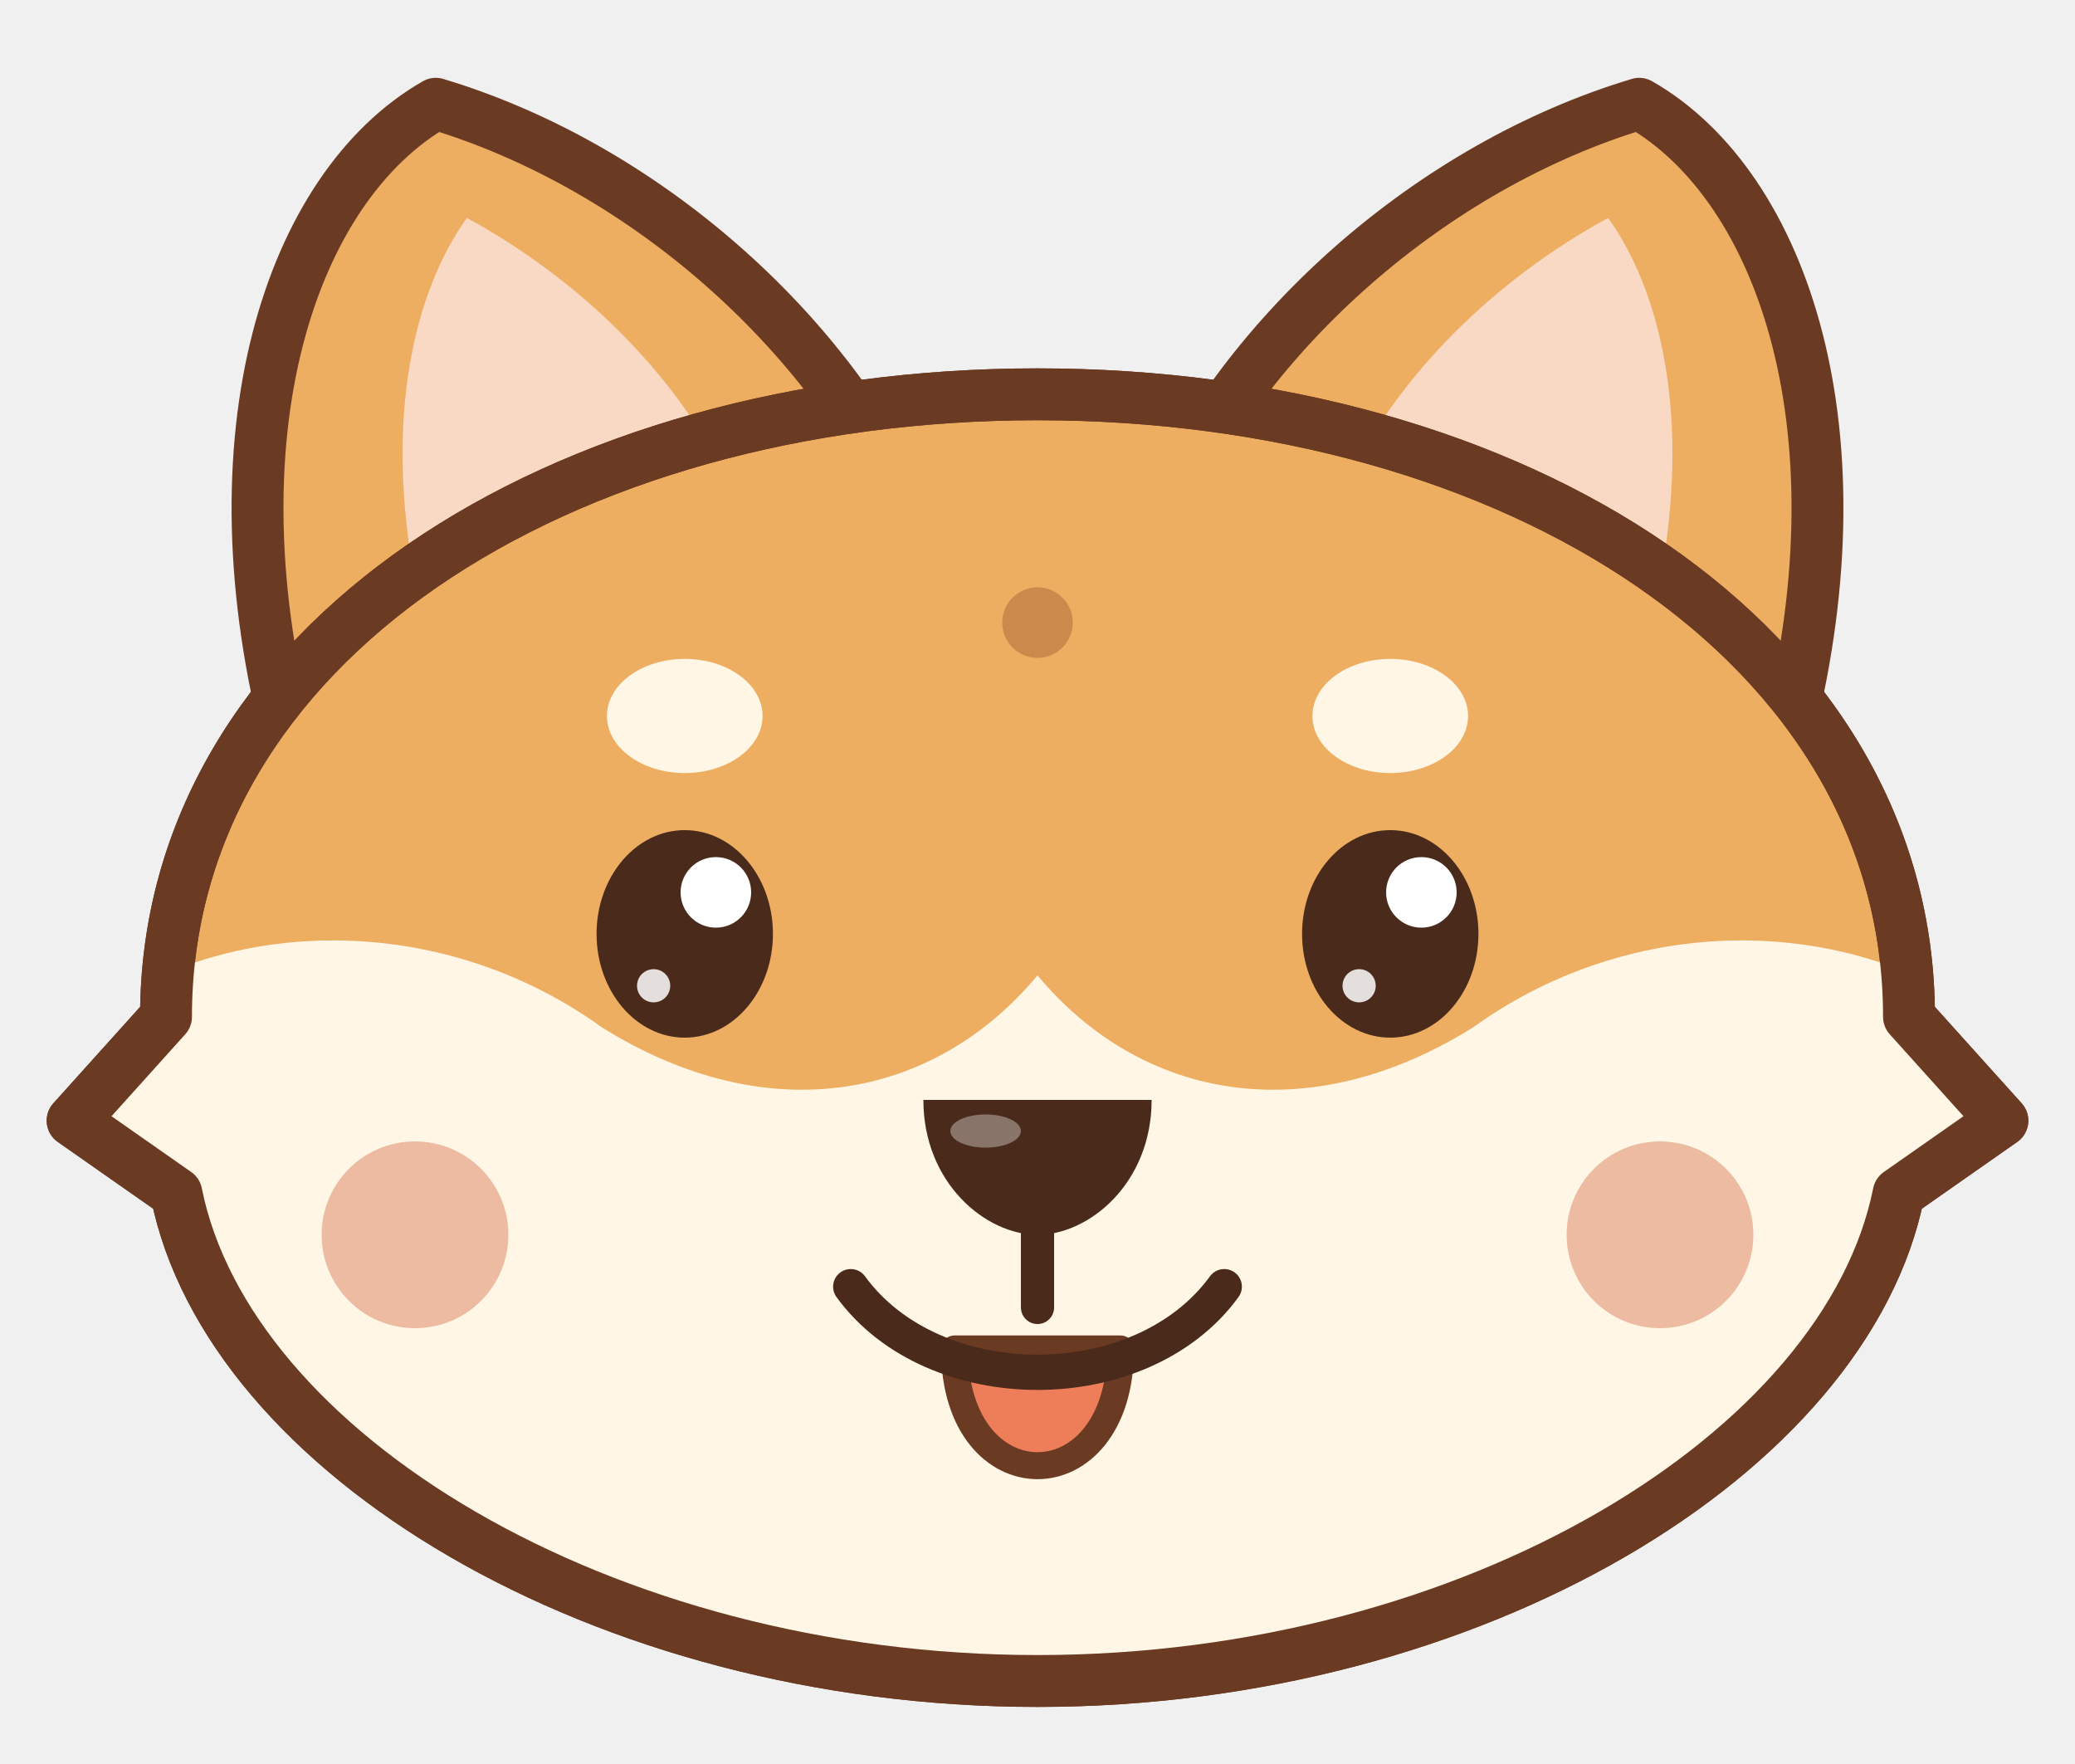
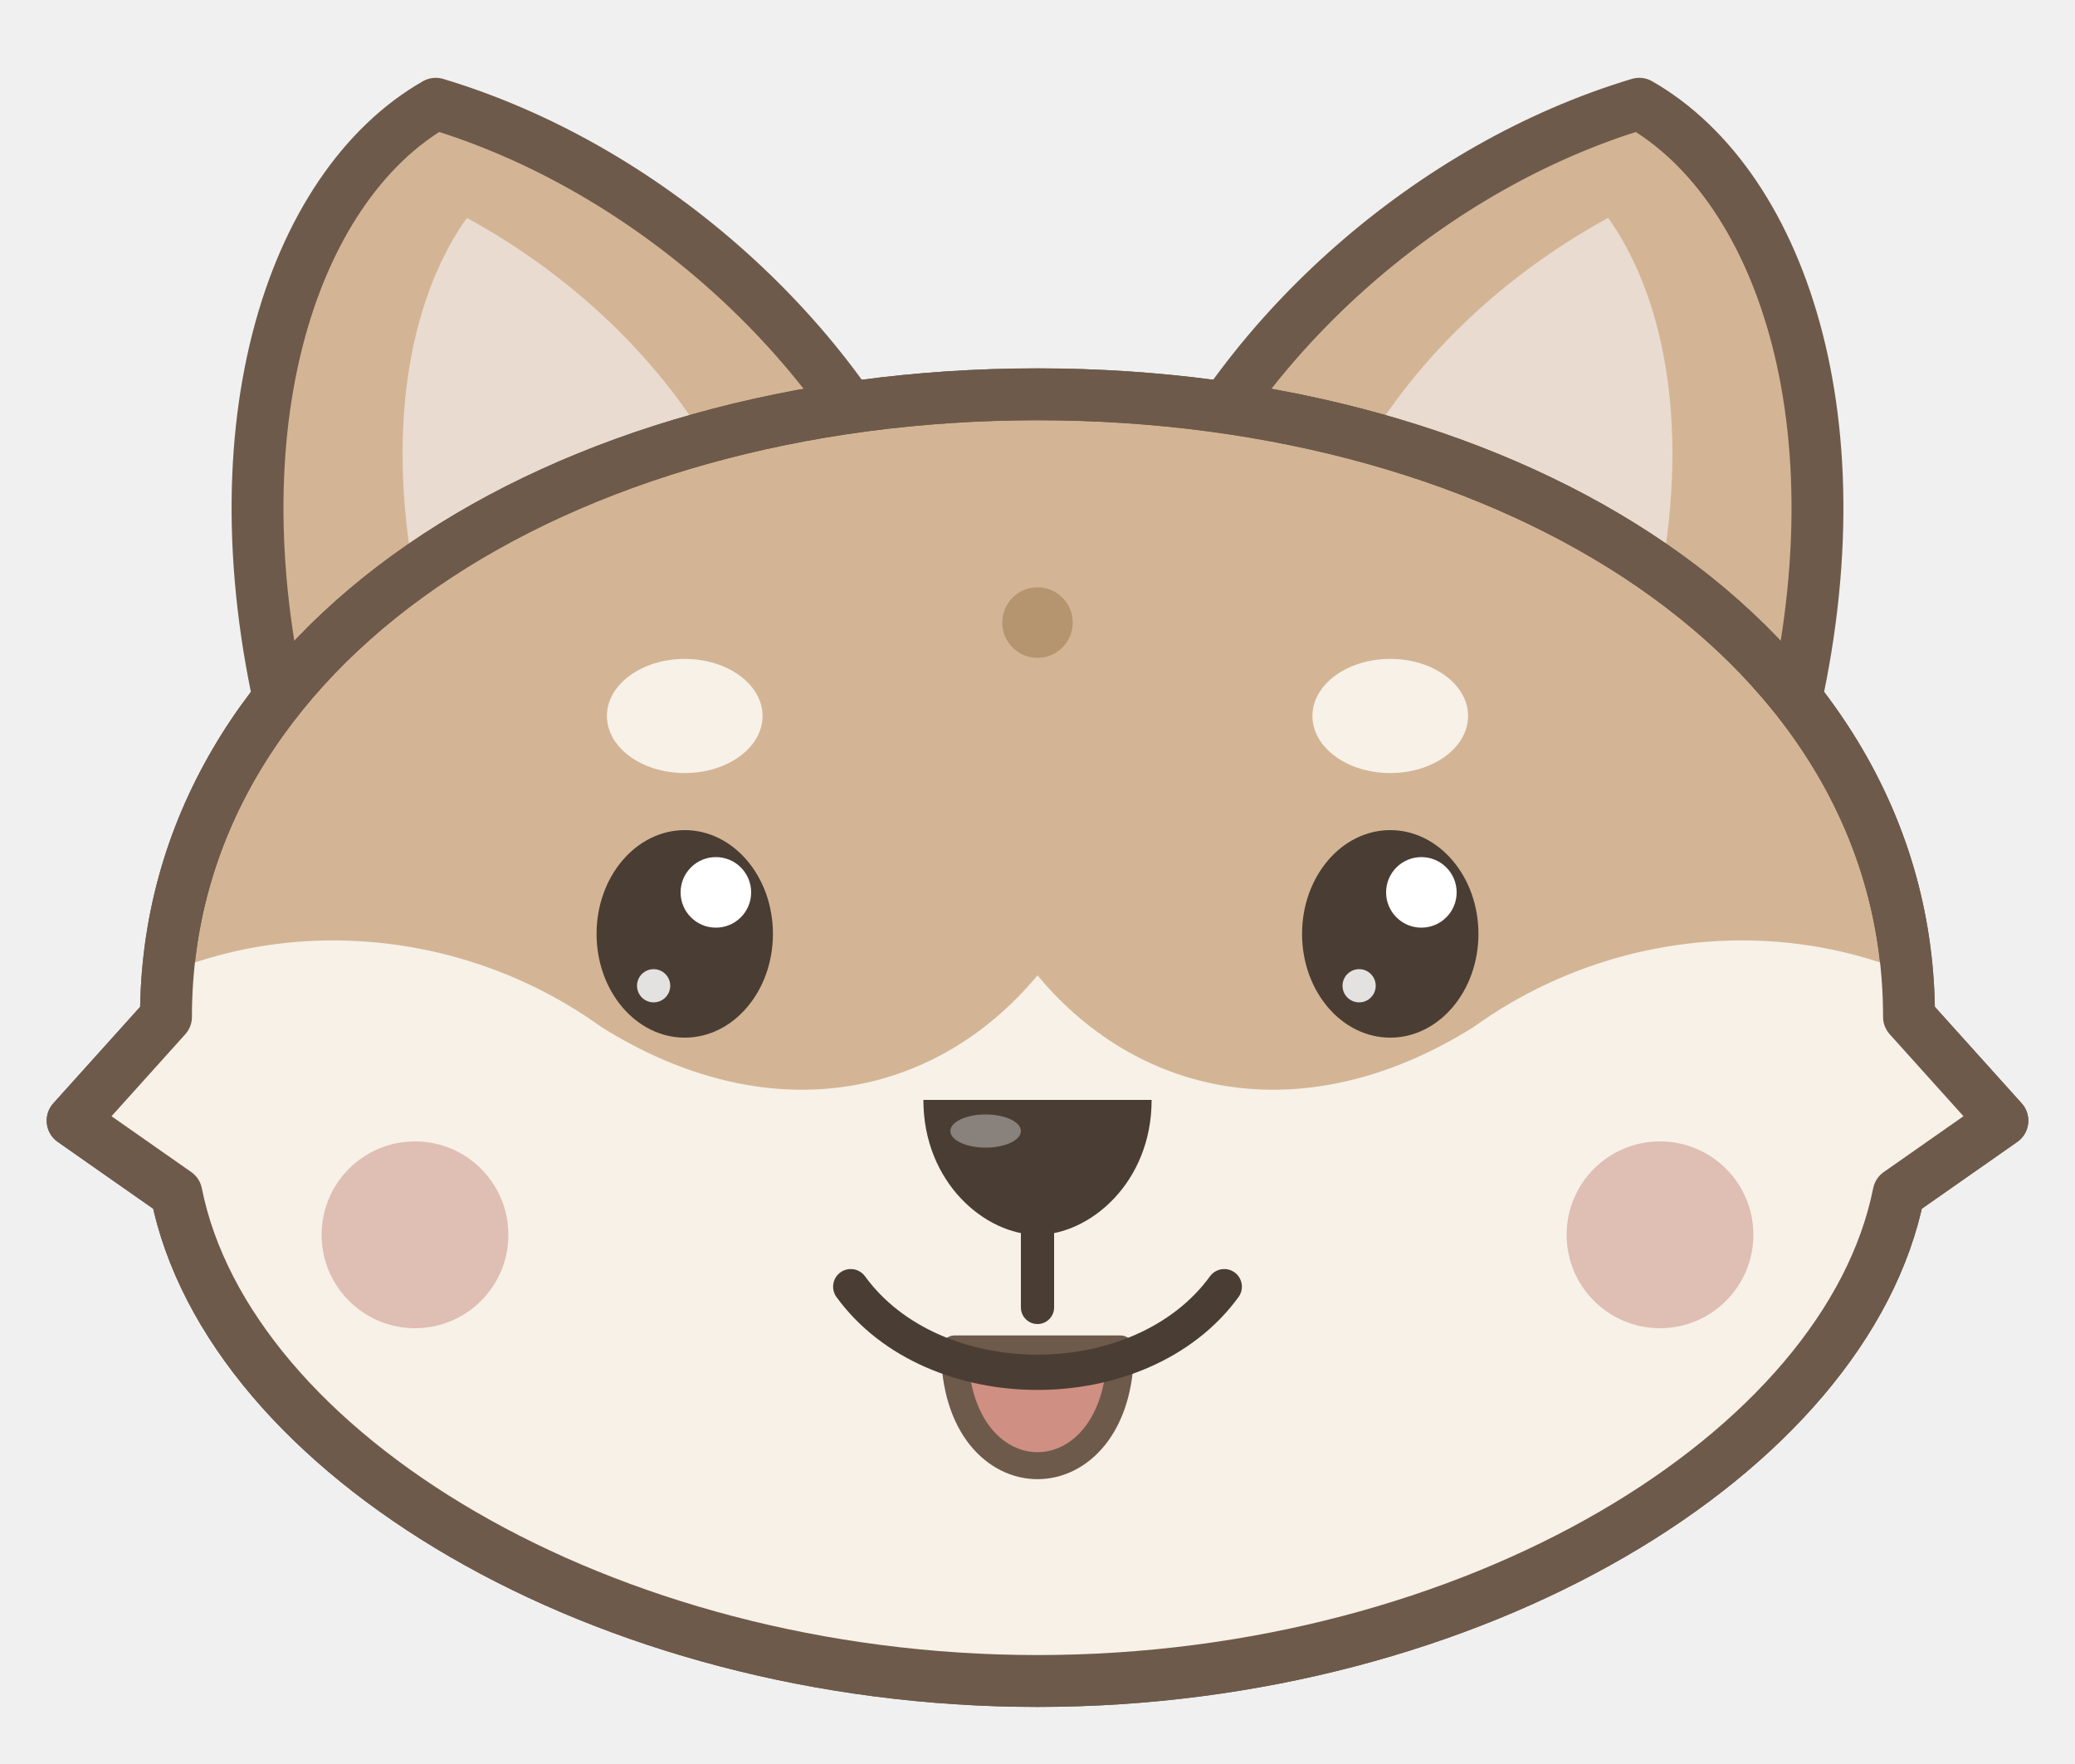
<svg xmlns="http://www.w3.org/2000/svg" viewBox="0 12 200 170" width="200" height="170">
  <defs>
    <path id="face" d="M100 50 C146 50 184 74 184 110 L193 120 L183 127 C178 152 142 174 100 174 C58 174 22 152 17 127 L7 120 L16 110 C16 74 54 50 100 50 Z" />
    <clipPath id="faceclip">
      <use href="#face" />
    </clipPath>
  </defs>
-   <g stroke="#6b3a22" stroke-width="5" stroke-linejoin="round" stroke-linecap="round">
-     <path d="M28 84 C20 54 28 30 42 22 C62 28 80 44 88 62 Z" fill="#eeae62" />
-     <path d="M172 84 C180 54 172 30 158 22 C138 28 120 44 112 62 Z" fill="#eeae62" />
-     <path d="M40 68 C37 52 40 40 45 33 C56 39 65 48 70 58 Z" fill="#f9d9c4" stroke="none" />
-     <path d="M160 68 C163 52 160 40 155 33 C144 39 135 48 130 58 Z" fill="#f9d9c4" stroke="none" />
-     <use href="#face" fill="#eeae62" />
+   <g stroke="#6e5a4a" stroke-width="5" stroke-linejoin="round" stroke-linecap="round">
+     <path d="M28 84 C20 54 28 30 42 22 C62 28 80 44 88 62 Z" fill="#d3b595" />
+     <path d="M172 84 C180 54 172 30 158 22 C138 28 120 44 112 62 Z" fill="#d3b595" />
+     <path d="M40 68 C37 52 40 40 45 33 C56 39 65 48 70 58 Z" fill="#eadbd0" stroke="none" />
+     <path d="M160 68 C163 52 160 40 155 33 C144 39 135 48 130 58 Z" fill="#eadbd0" stroke="none" />
+     <use href="#face" fill="#d3b595" />
    <g clip-path="url(#faceclip)" stroke="none">
-       <path d="M0 118 C14 100 40 98 58 111 C74 121 90 118 100 106 C110 118 126 121 142 111 C160 98 186 100 200 118 L200 190 L0 190 Z" fill="#fff6e6" />
+       <path d="M0 118 C14 100 40 98 58 111 C74 121 90 118 100 106 C110 118 126 121 142 111 C160 98 186 100 200 118 L200 190 L0 190 Z" fill="#f7f1e8" />
    </g>
    <use href="#face" fill="none" />
  </g>
-   <ellipse cx="66" cy="81" rx="7.5" ry="5.5" fill="#fff6e6" />
-   <ellipse cx="134" cy="81" rx="7.5" ry="5.5" fill="#fff6e6" />
-   <circle cx="100" cy="72" r="3.4" fill="#c98a4c" />
-   <ellipse cx="66" cy="102" rx="8.5" ry="10" fill="#4a2a1a" />
-   <ellipse cx="134" cy="102" rx="8.5" ry="10" fill="#4a2a1a" />
+   <ellipse cx="66" cy="81" rx="7.5" ry="5.5" fill="#f7f1e8" />
+   <ellipse cx="134" cy="81" rx="7.5" ry="5.5" fill="#f7f1e8" />
+   <circle cx="100" cy="72" r="3.4" fill="#b59570" />
+   <ellipse cx="66" cy="102" rx="8.5" ry="10" fill="#4a3d34" />
+   <ellipse cx="134" cy="102" rx="8.5" ry="10" fill="#4a3d34" />
  <circle cx="69" cy="98" r="3.4" fill="#fff" />
  <circle cx="137" cy="98" r="3.4" fill="#fff" />
  <circle cx="63" cy="107" r="1.6" fill="#fff" opacity=".85" />
  <circle cx="131" cy="107" r="1.6" fill="#fff" opacity=".85" />
-   <circle cx="40" cy="131" r="9" fill="#e5a283" opacity=".7" />
-   <circle cx="160" cy="131" r="9" fill="#e5a283" opacity=".7" />
-   <path d="M92 142 C92 157 108 157 108 142 Z" fill="#ee7d5a" stroke="#6b3a22" stroke-width="2.6" stroke-linejoin="round" />
-   <path d="M82 136 C90 147 110 147 118 136" fill="none" stroke="#4a2a1a" stroke-width="3.4" stroke-linecap="round" />
-   <path d="M100 130 v8" stroke="#4a2a1a" stroke-width="3.2" stroke-linecap="round" />
-   <path d="M89 118 h22 c0 8 -6 13 -11 13 c-5 0 -11 -5 -11 -13 z" fill="#4a2a1a" />
+   <circle cx="40" cy="131" r="9" fill="#d4a89c" opacity=".7" />
+   <circle cx="160" cy="131" r="9" fill="#d4a89c" opacity=".7" />
+   <path d="M92 142 C92 157 108 157 108 142 Z" fill="#cf8f82" stroke="#6e5a4a" stroke-width="2.6" stroke-linejoin="round" />
+   <path d="M82 136 C90 147 110 147 118 136" fill="none" stroke="#4a3d34" stroke-width="3.4" stroke-linecap="round" />
+   <path d="M100 130 v8" stroke="#4a3d34" stroke-width="3.2" stroke-linecap="round" />
+   <path d="M89 118 h22 c0 8 -6 13 -11 13 c-5 0 -11 -5 -11 -13 z" fill="#4a3d34" />
  <ellipse cx="95" cy="121" rx="3.4" ry="1.6" fill="#fff" opacity=".35" />
</svg>
